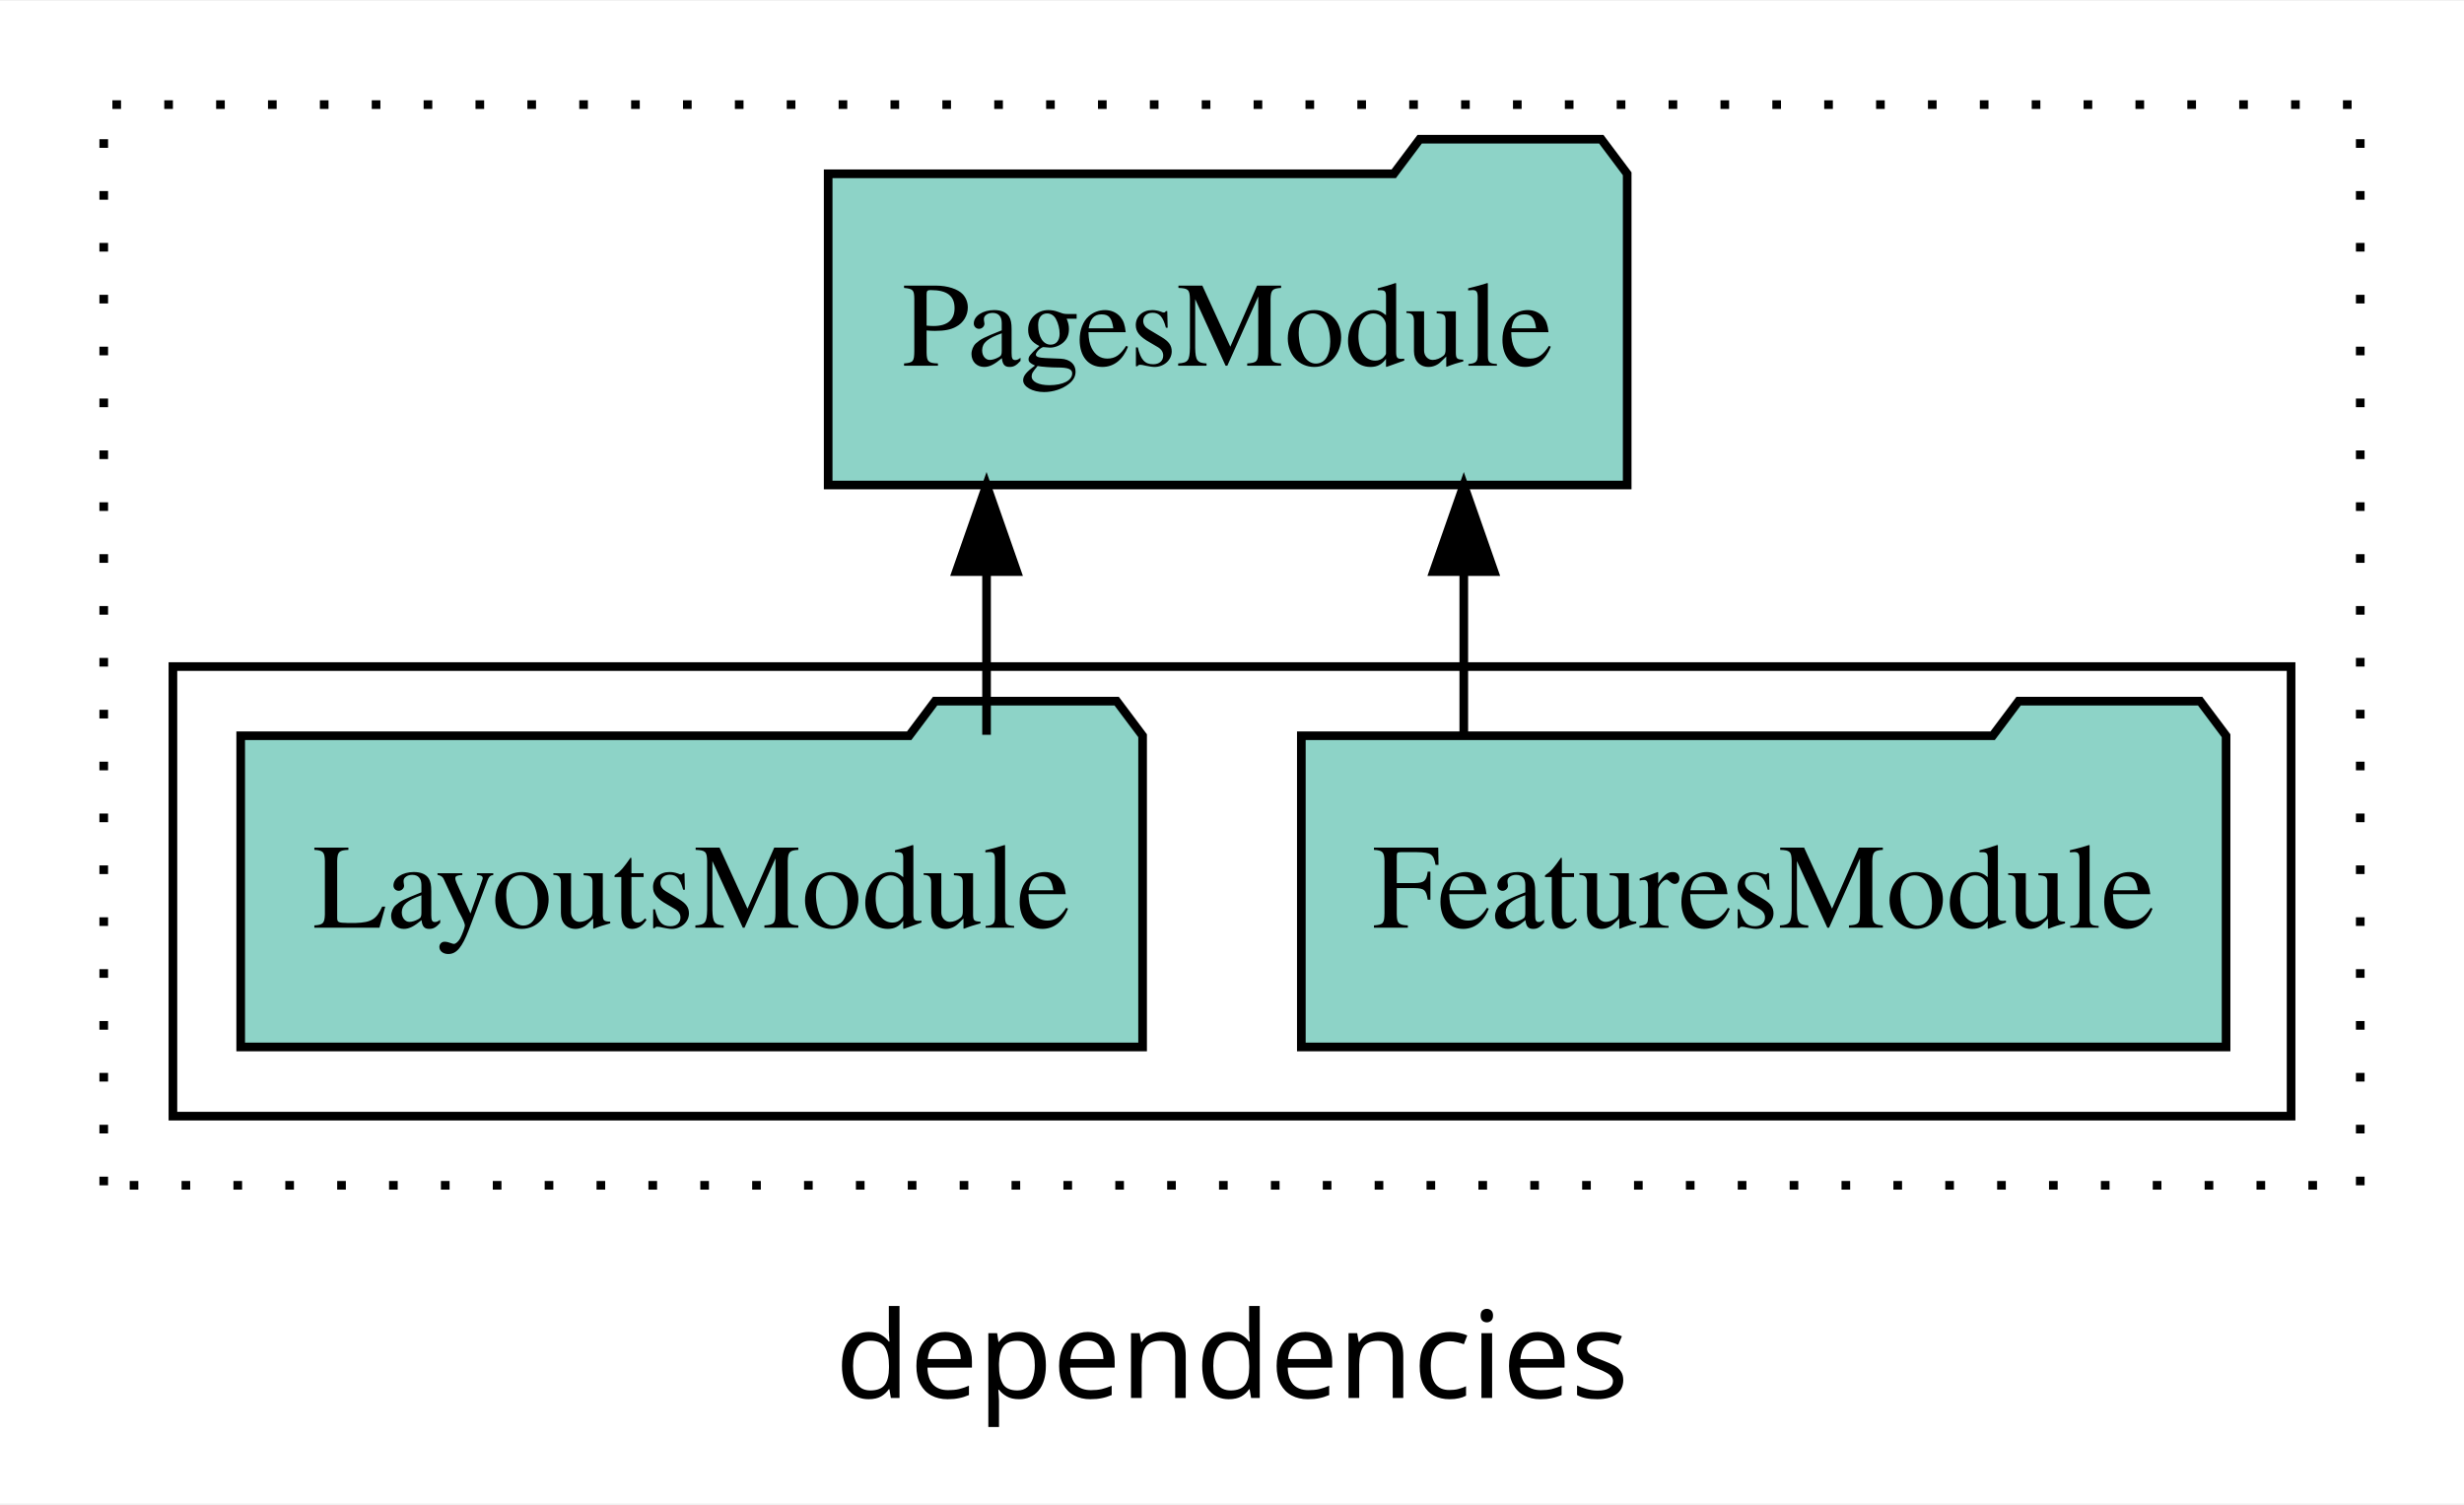
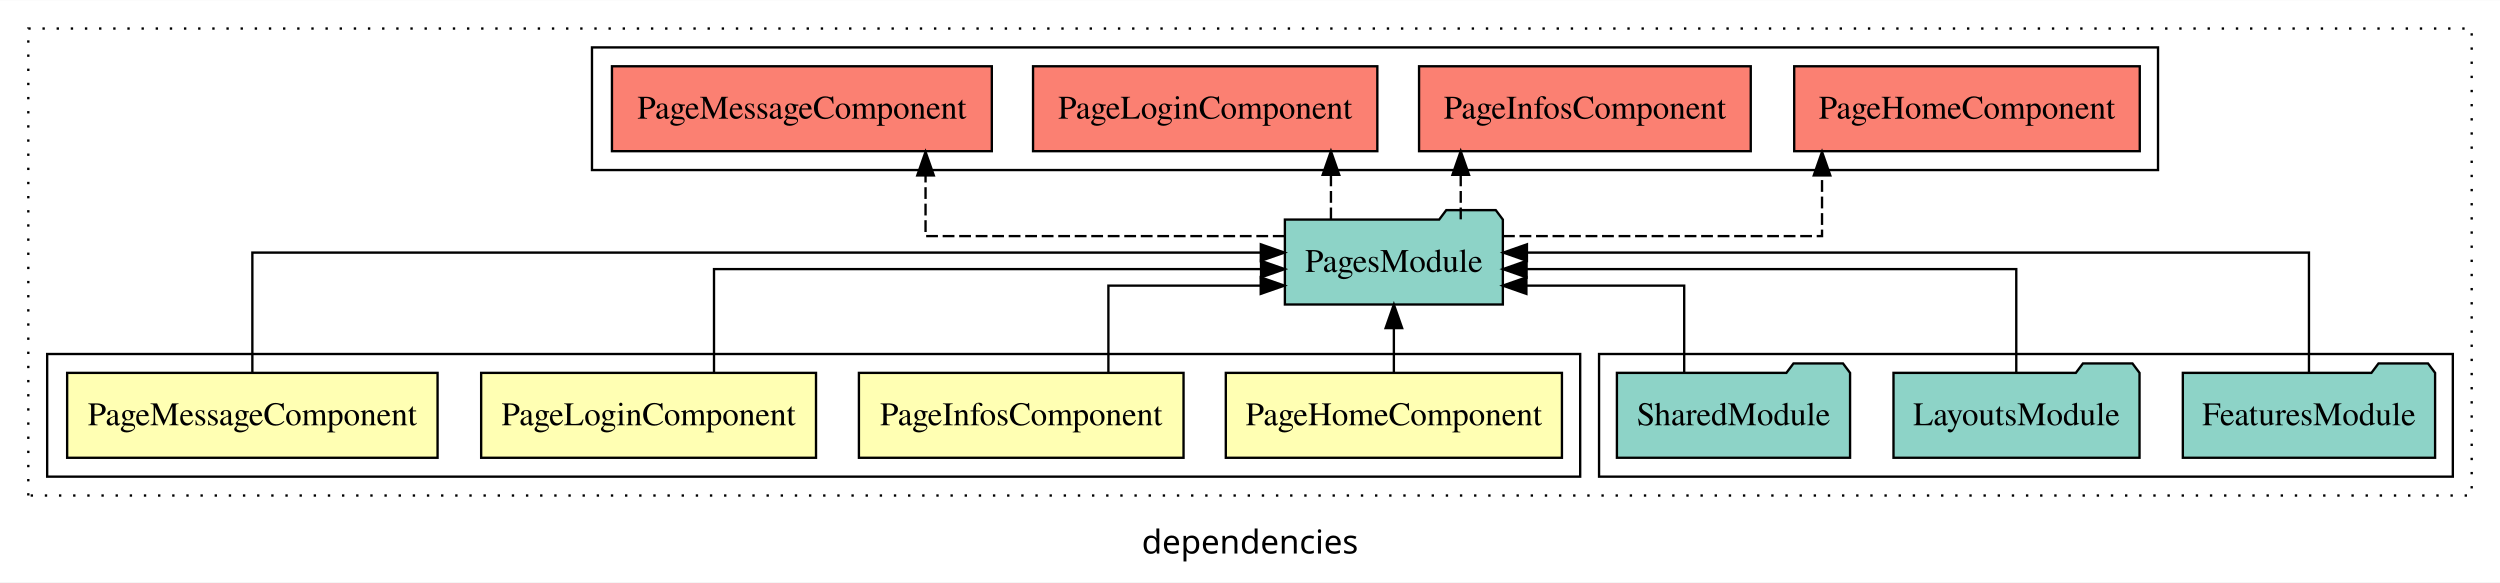
- <svg xmlns="http://www.w3.org/2000/svg" width="285pt" height="174pt" viewBox="0.00 0.00 285.00 173.80">
-   <g id="graph0" class="graph" transform="scale(1 1) rotate(0) translate(4 169.8)">
-     <polygon fill="white" stroke="transparent" points="-4,4 -4,-169.8 281,-169.8 281,4 -4,4" />
-     <text text-anchor="middle" x="138.5" y="-8.2" font-family="sans-serif" font-size="14.00">dependencies</text>
+ <svg xmlns="http://www.w3.org/2000/svg" width="1060pt" height="247pt" viewBox="0.00 0.00 1060.00 246.80">
+   <g id="graph0" class="graph" transform="scale(1 1) rotate(0) translate(4 242.8)">
+     <polygon fill="white" stroke="transparent" points="-4,4 -4,-242.8 1056,-242.8 1056,4 -4,4" />
+     <text text-anchor="middle" x="526" y="-8.2" font-family="sans-serif" font-size="14.00">dependencies</text>
    <g id="clust1" class="cluster">
-       <polygon fill="none" stroke="black" stroke-dasharray="1,5" points="8,-32.8 8,-157.8 269,-157.8 269,-32.8 8,-32.8" />
+       <polygon fill="none" stroke="black" stroke-dasharray="1,5" points="8,-32.8 8,-230.8 1044,-230.8 1044,-32.8 8,-32.8" />
    </g>
-     <g id="clust3" class="cluster">
-       <polygon fill="none" stroke="black" points="16,-40.8 16,-92.8 261,-92.8 261,-40.8 16,-40.8" />
+     <g id="clust7" class="cluster">
+       <polygon fill="none" stroke="black" points="674,-40.8 674,-92.8 1036,-92.8 1036,-40.8 674,-40.8" />
+     </g>
+     <g id="clust2" class="cluster">
+       <polygon fill="none" stroke="black" points="16,-40.8 16,-92.8 666,-92.8 666,-40.8 16,-40.8" />
+     </g>
+     <g id="clust8" class="cluster">
+       <polygon fill="none" stroke="black" points="247,-170.8 247,-222.8 911,-222.8 911,-170.8 247,-170.8" />
    </g>
    <g id="node1" class="node">
-       <polygon fill="#8dd3c7" stroke="black" points="253.48,-84.8 250.48,-88.8 229.48,-88.8 226.48,-84.8 146.52,-84.8 146.52,-48.8 253.48,-48.8 253.48,-84.8" />
-       <text text-anchor="middle" x="200" y="-62.6" font-family="Times,serif" font-size="14.00">FeaturesModule</text>
+       <polygon fill="#ffffb3" stroke="black" points="658.26,-84.8 515.74,-84.8 515.74,-48.8 658.26,-48.8 658.26,-84.8" />
+       <text text-anchor="middle" x="587" y="-62.6" font-family="Times,serif" font-size="14.00">PageHomeComponent</text>
+     </g>
+     <g id="node5" class="node">
+       <polygon fill="#8dd3c7" stroke="black" points="633.21,-149.8 630.21,-153.8 609.21,-153.8 606.21,-149.8 540.79,-149.8 540.79,-113.8 633.21,-113.8 633.21,-149.8" />
+       <text text-anchor="middle" x="587" y="-127.6" font-family="Times,serif" font-size="14.00">PagesModule</text>
+     </g>
+     <g id="edge1" class="edge">
+       <path fill="none" stroke="black" d="M587,-84.91C587,-84.91 587,-103.79 587,-103.79" />
+       <polygon fill="black" stroke="black" points="583.5,-103.79 587,-113.79 590.5,-103.79 583.5,-103.79" />
+     </g>
+     <g id="node2" class="node">
+       <polygon fill="#ffffb3" stroke="black" points="497.82,-84.8 360.18,-84.8 360.18,-48.8 497.82,-48.8 497.82,-84.8" />
+       <text text-anchor="middle" x="429" y="-62.6" font-family="Times,serif" font-size="14.00">PageInfosComponent</text>
+     </g>
+     <g id="edge2" class="edge">
+       <path fill="none" stroke="black" d="M465.96,-84.81C465.96,-100.85 465.96,-121.8 465.96,-121.8 465.96,-121.8 530.55,-121.8 530.55,-121.8" />
+       <polygon fill="black" stroke="black" points="530.55,-125.3 540.55,-121.8 530.55,-118.3 530.55,-125.3" />
    </g>
    <g id="node3" class="node">
-       <polygon fill="#8dd3c7" stroke="black" points="184.21,-149.8 181.21,-153.8 160.21,-153.8 157.21,-149.8 91.79,-149.8 91.79,-113.8 184.21,-113.8 184.21,-149.8" />
-       <text text-anchor="middle" x="138" y="-127.6" font-family="Times,serif" font-size="14.00">PagesModule</text>
+       <polygon fill="#ffffb3" stroke="black" points="341.99,-84.8 200.01,-84.8 200.01,-48.8 341.99,-48.8 341.99,-84.8" />
+       <text text-anchor="middle" x="271" y="-62.6" font-family="Times,serif" font-size="14.00">PageLoginComponent</text>
    </g>
-     <g id="edge1" class="edge">
-       <path fill="none" stroke="black" d="M165.31,-84.91C165.31,-84.91 165.31,-103.79 165.31,-103.79" />
-       <polygon fill="black" stroke="black" points="161.81,-103.79 165.31,-113.79 168.81,-103.79 161.81,-103.79" />
+     <g id="edge3" class="edge">
+       <path fill="none" stroke="black" d="M298.74,-85.07C298.74,-103.36 298.74,-128.8 298.74,-128.8 298.74,-128.8 530.69,-128.8 530.69,-128.8" />
+       <polygon fill="black" stroke="black" points="530.69,-132.3 540.69,-128.8 530.69,-125.3 530.69,-132.3" />
    </g>
-     <g id="node2" class="node">
-       <polygon fill="#8dd3c7" stroke="black" points="128.16,-84.8 125.16,-88.8 104.16,-88.8 101.16,-84.8 23.84,-84.8 23.84,-48.8 128.16,-48.8 128.16,-84.8" />
-       <text text-anchor="middle" x="76" y="-62.6" font-family="Times,serif" font-size="14.00">LayoutsModule</text>
+     <g id="node4" class="node">
+       <polygon fill="#ffffb3" stroke="black" points="181.53,-84.8 24.47,-84.8 24.47,-48.8 181.53,-48.8 181.53,-84.8" />
+       <text text-anchor="middle" x="103" y="-62.6" font-family="Times,serif" font-size="14.00">PageMessageComponent</text>
    </g>
-     <g id="edge2" class="edge">
-       <path fill="none" stroke="black" d="M110.11,-84.91C110.11,-84.91 110.11,-103.79 110.11,-103.79" />
-       <polygon fill="black" stroke="black" points="106.61,-103.79 110.11,-113.79 113.61,-103.79 106.61,-103.79" />
+     <g id="edge4" class="edge">
+       <path fill="none" stroke="black" d="M103,-84.93C103,-105.37 103,-135.8 103,-135.8 103,-135.8 530.59,-135.8 530.59,-135.8" />
+       <polygon fill="black" stroke="black" points="530.59,-139.3 540.59,-135.8 530.59,-132.3 530.59,-139.3" />
+     </g>
+     <g id="node9" class="node">
+       <polygon fill="#fb8072" stroke="black" points="903.26,-214.8 756.74,-214.8 756.74,-178.8 903.26,-178.8 903.26,-214.8" />
+       <text text-anchor="middle" x="830" y="-192.6" font-family="Times,serif" font-size="14.00">PageHomeComponent </text>
+     </g>
+     <g id="edge8" class="edge">
+       <path fill="none" stroke="black" stroke-dasharray="5,2" d="M633.28,-142.8C687.07,-142.8 768.54,-142.8 768.54,-142.8 768.54,-142.8 768.54,-168.52 768.54,-168.52" />
+       <polygon fill="black" stroke="black" points="765.04,-168.52 768.54,-178.52 772.04,-168.52 765.04,-168.52" />
+     </g>
+     <g id="node10" class="node">
+       <polygon fill="#fb8072" stroke="black" points="738.32,-214.8 597.68,-214.8 597.68,-178.8 738.32,-178.8 738.32,-214.8" />
+       <text text-anchor="middle" x="668" y="-192.6" font-family="Times,serif" font-size="14.00">PageInfosComponent </text>
+     </g>
+     <g id="edge9" class="edge">
+       <path fill="none" stroke="black" stroke-dasharray="5,2" d="M615.35,-149.91C615.35,-149.91 615.35,-168.79 615.35,-168.79" />
+       <polygon fill="black" stroke="black" points="611.85,-168.79 615.35,-178.79 618.85,-168.79 611.85,-168.79" />
+     </g>
+     <g id="node11" class="node">
+       <polygon fill="#fb8072" stroke="black" points="579.99,-214.8 434.01,-214.8 434.01,-178.8 579.99,-178.8 579.99,-214.8" />
+       <text text-anchor="middle" x="507" y="-192.6" font-family="Times,serif" font-size="14.00">PageLoginComponent </text>
+     </g>
+     <g id="edge10" class="edge">
+       <path fill="none" stroke="black" stroke-dasharray="5,2" d="M560.32,-149.91C560.32,-149.91 560.32,-168.79 560.32,-168.79" />
+       <polygon fill="black" stroke="black" points="556.82,-168.79 560.32,-178.79 563.82,-168.79 556.82,-168.79" />
+     </g>
+     <g id="node12" class="node">
+       <polygon fill="#fb8072" stroke="black" points="416.53,-214.8 255.47,-214.8 255.47,-178.8 416.53,-178.8 416.53,-214.8" />
+       <text text-anchor="middle" x="336" y="-192.6" font-family="Times,serif" font-size="14.00">PageMessageComponent </text>
+     </g>
+     <g id="edge11" class="edge">
+       <path fill="none" stroke="black" stroke-dasharray="5,2" d="M540.69,-142.8C482.02,-142.8 388.43,-142.8 388.43,-142.8 388.43,-142.8 388.43,-168.52 388.43,-168.52" />
+       <polygon fill="black" stroke="black" points="384.93,-168.52 388.43,-178.52 391.93,-168.52 384.93,-168.52" />
+     </g>
+     <g id="node6" class="node">
+       <polygon fill="#8dd3c7" stroke="black" points="1028.48,-84.8 1025.48,-88.8 1004.48,-88.8 1001.48,-84.8 921.52,-84.8 921.52,-48.8 1028.48,-48.8 1028.48,-84.8" />
+       <text text-anchor="middle" x="975" y="-62.6" font-family="Times,serif" font-size="14.00">FeaturesModule</text>
+     </g>
+     <g id="edge5" class="edge">
+       <path fill="none" stroke="black" d="M975,-84.93C975,-105.37 975,-135.8 975,-135.8 975,-135.8 643.42,-135.8 643.42,-135.8" />
+       <polygon fill="black" stroke="black" points="643.42,-132.3 633.42,-135.8 643.42,-139.3 643.42,-132.3" />
+     </g>
+     <g id="node7" class="node">
+       <polygon fill="#8dd3c7" stroke="black" points="903.16,-84.8 900.16,-88.8 879.16,-88.8 876.16,-84.8 798.84,-84.8 798.84,-48.8 903.16,-48.8 903.16,-84.8" />
+       <text text-anchor="middle" x="851" y="-62.6" font-family="Times,serif" font-size="14.00">LayoutsModule</text>
+     </g>
+     <g id="edge6" class="edge">
+       <path fill="none" stroke="black" d="M850.9,-85.07C850.9,-103.36 850.9,-128.8 850.9,-128.8 850.9,-128.8 643.27,-128.8 643.27,-128.8" />
+       <polygon fill="black" stroke="black" points="643.27,-125.3 633.27,-128.8 643.27,-132.3 643.27,-125.3" />
+     </g>
+     <g id="node8" class="node">
+       <polygon fill="#8dd3c7" stroke="black" points="780.43,-84.8 777.43,-88.8 756.43,-88.8 753.43,-84.8 681.57,-84.8 681.57,-48.8 780.43,-48.8 780.43,-84.8" />
+       <text text-anchor="middle" x="731" y="-62.6" font-family="Times,serif" font-size="14.00">SharedModule</text>
+     </g>
+     <g id="edge7" class="edge">
+       <path fill="none" stroke="black" d="M710.1,-84.81C710.1,-100.85 710.1,-121.8 710.1,-121.8 710.1,-121.8 643.19,-121.8 643.19,-121.8" />
+       <polygon fill="black" stroke="black" points="643.19,-118.3 633.19,-121.8 643.19,-125.3 643.19,-118.3" />
    </g>
  </g>
</svg>
